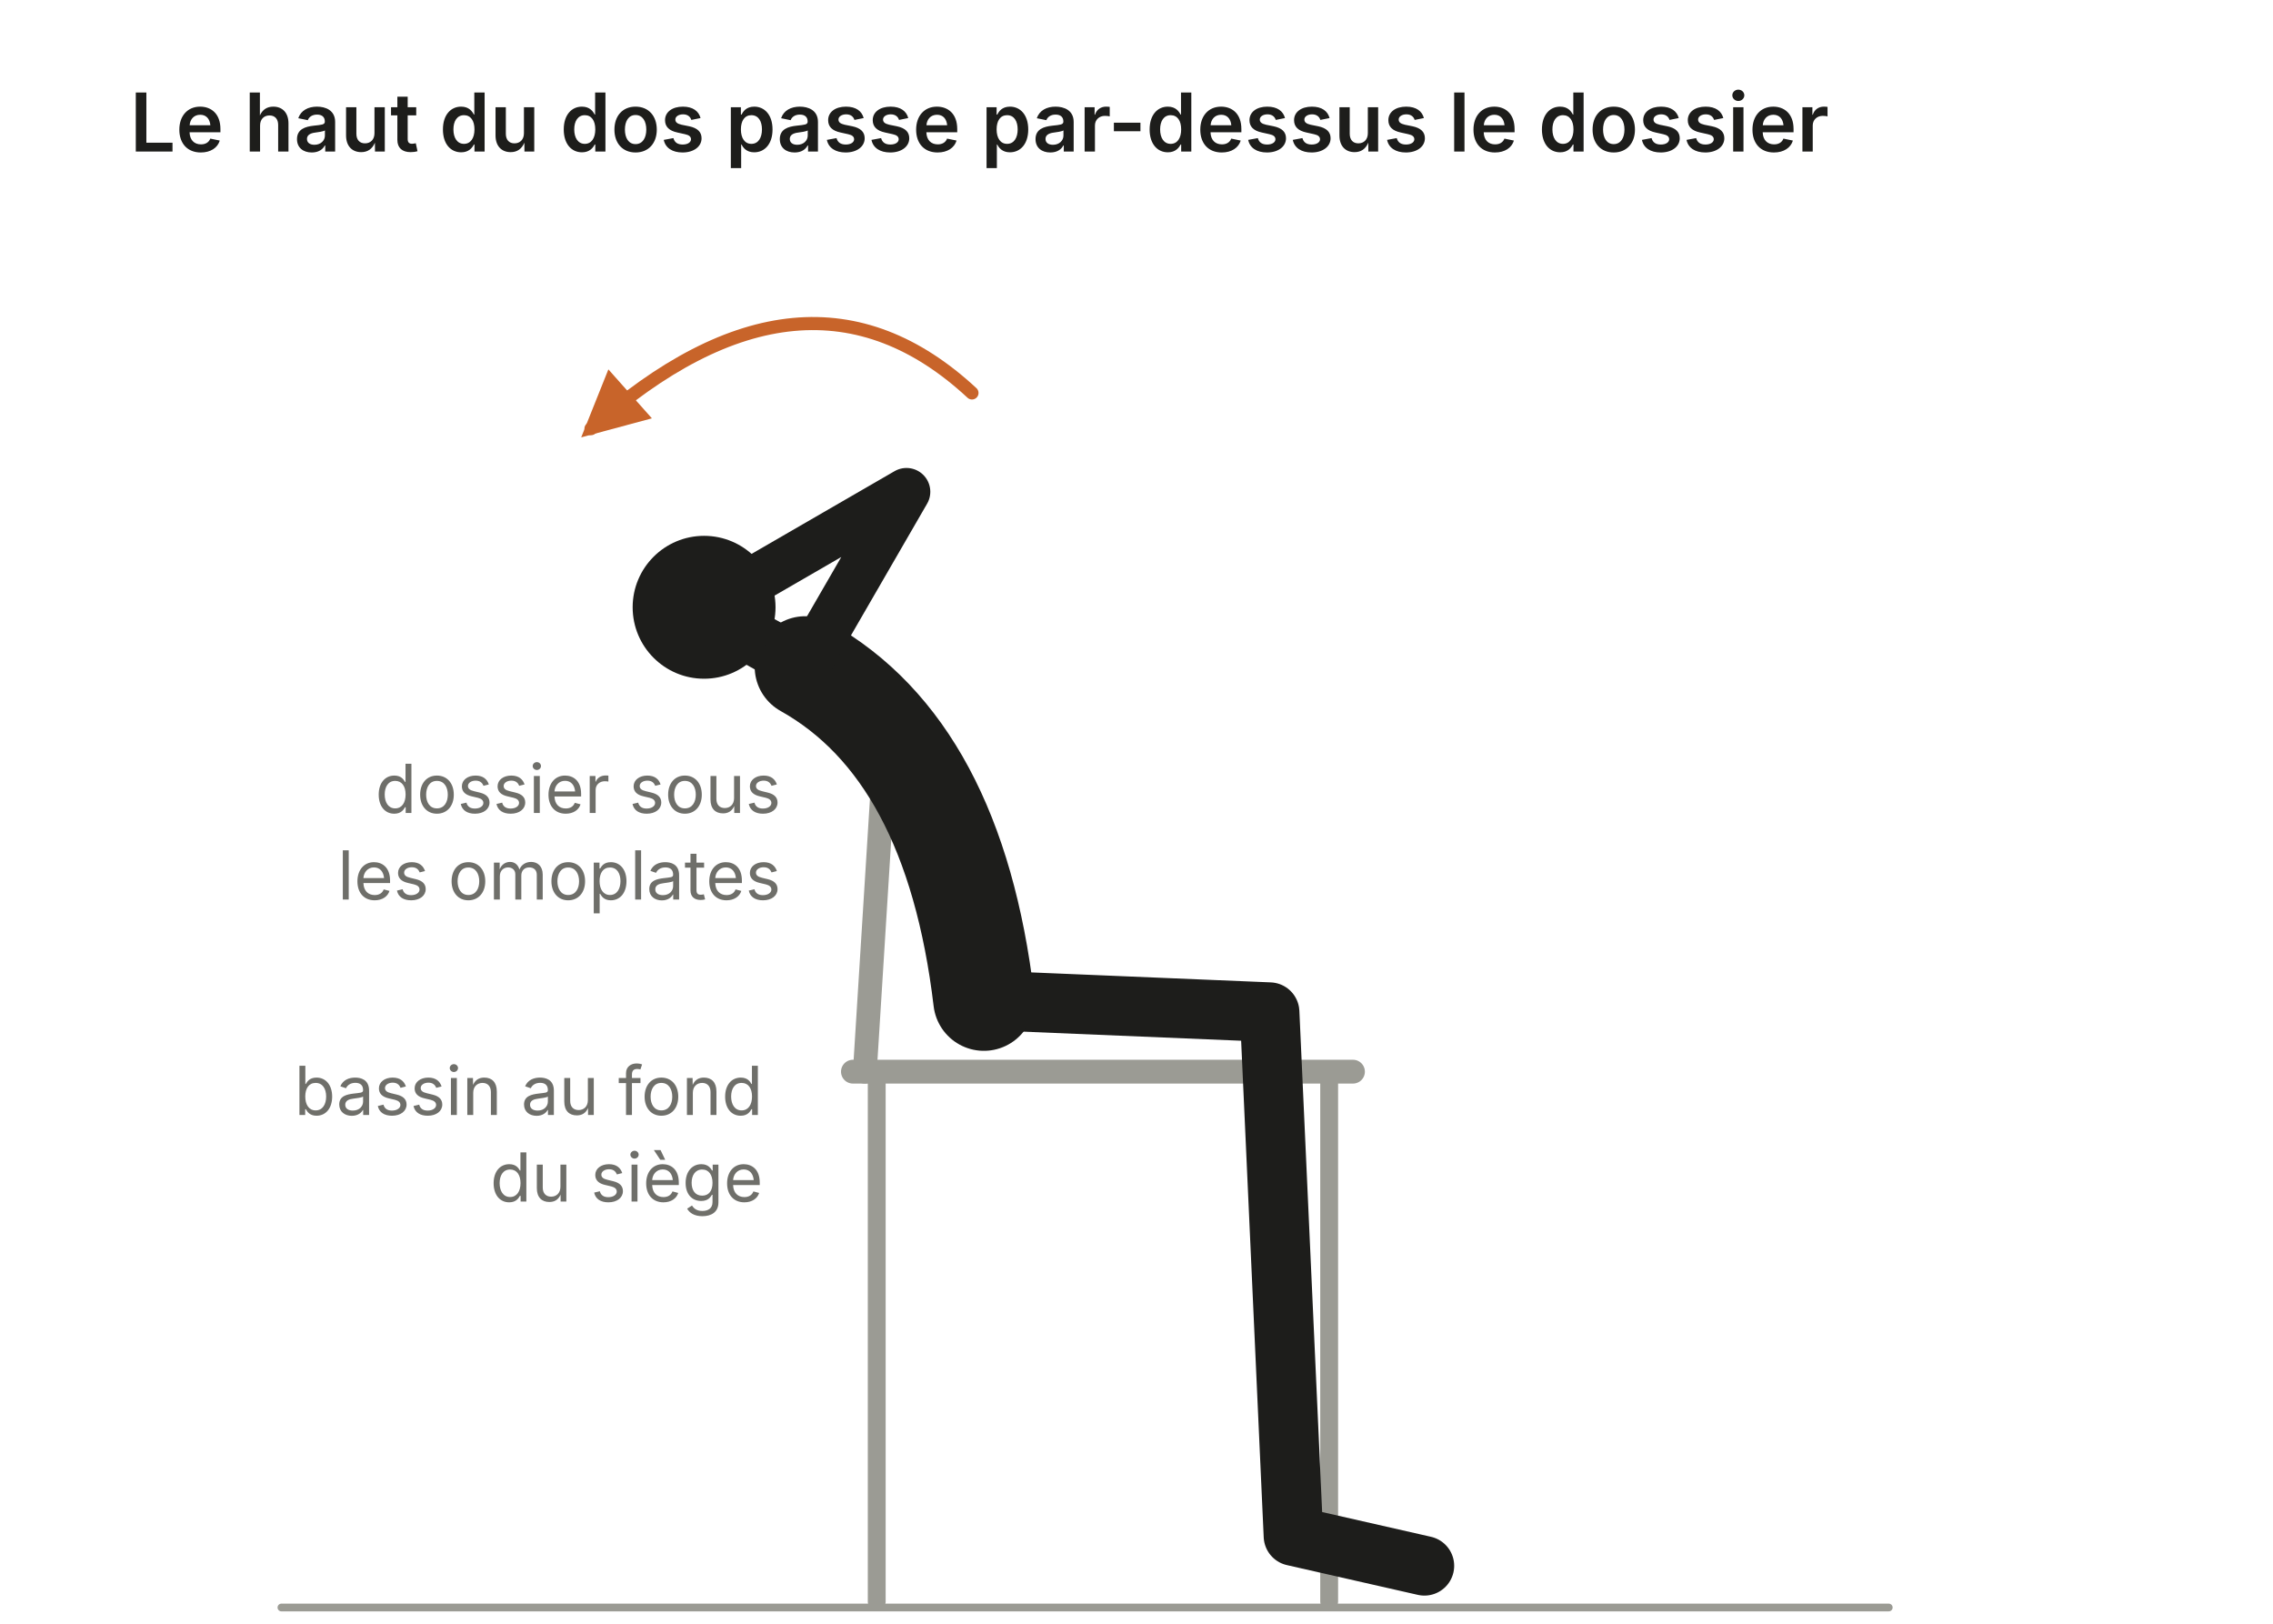
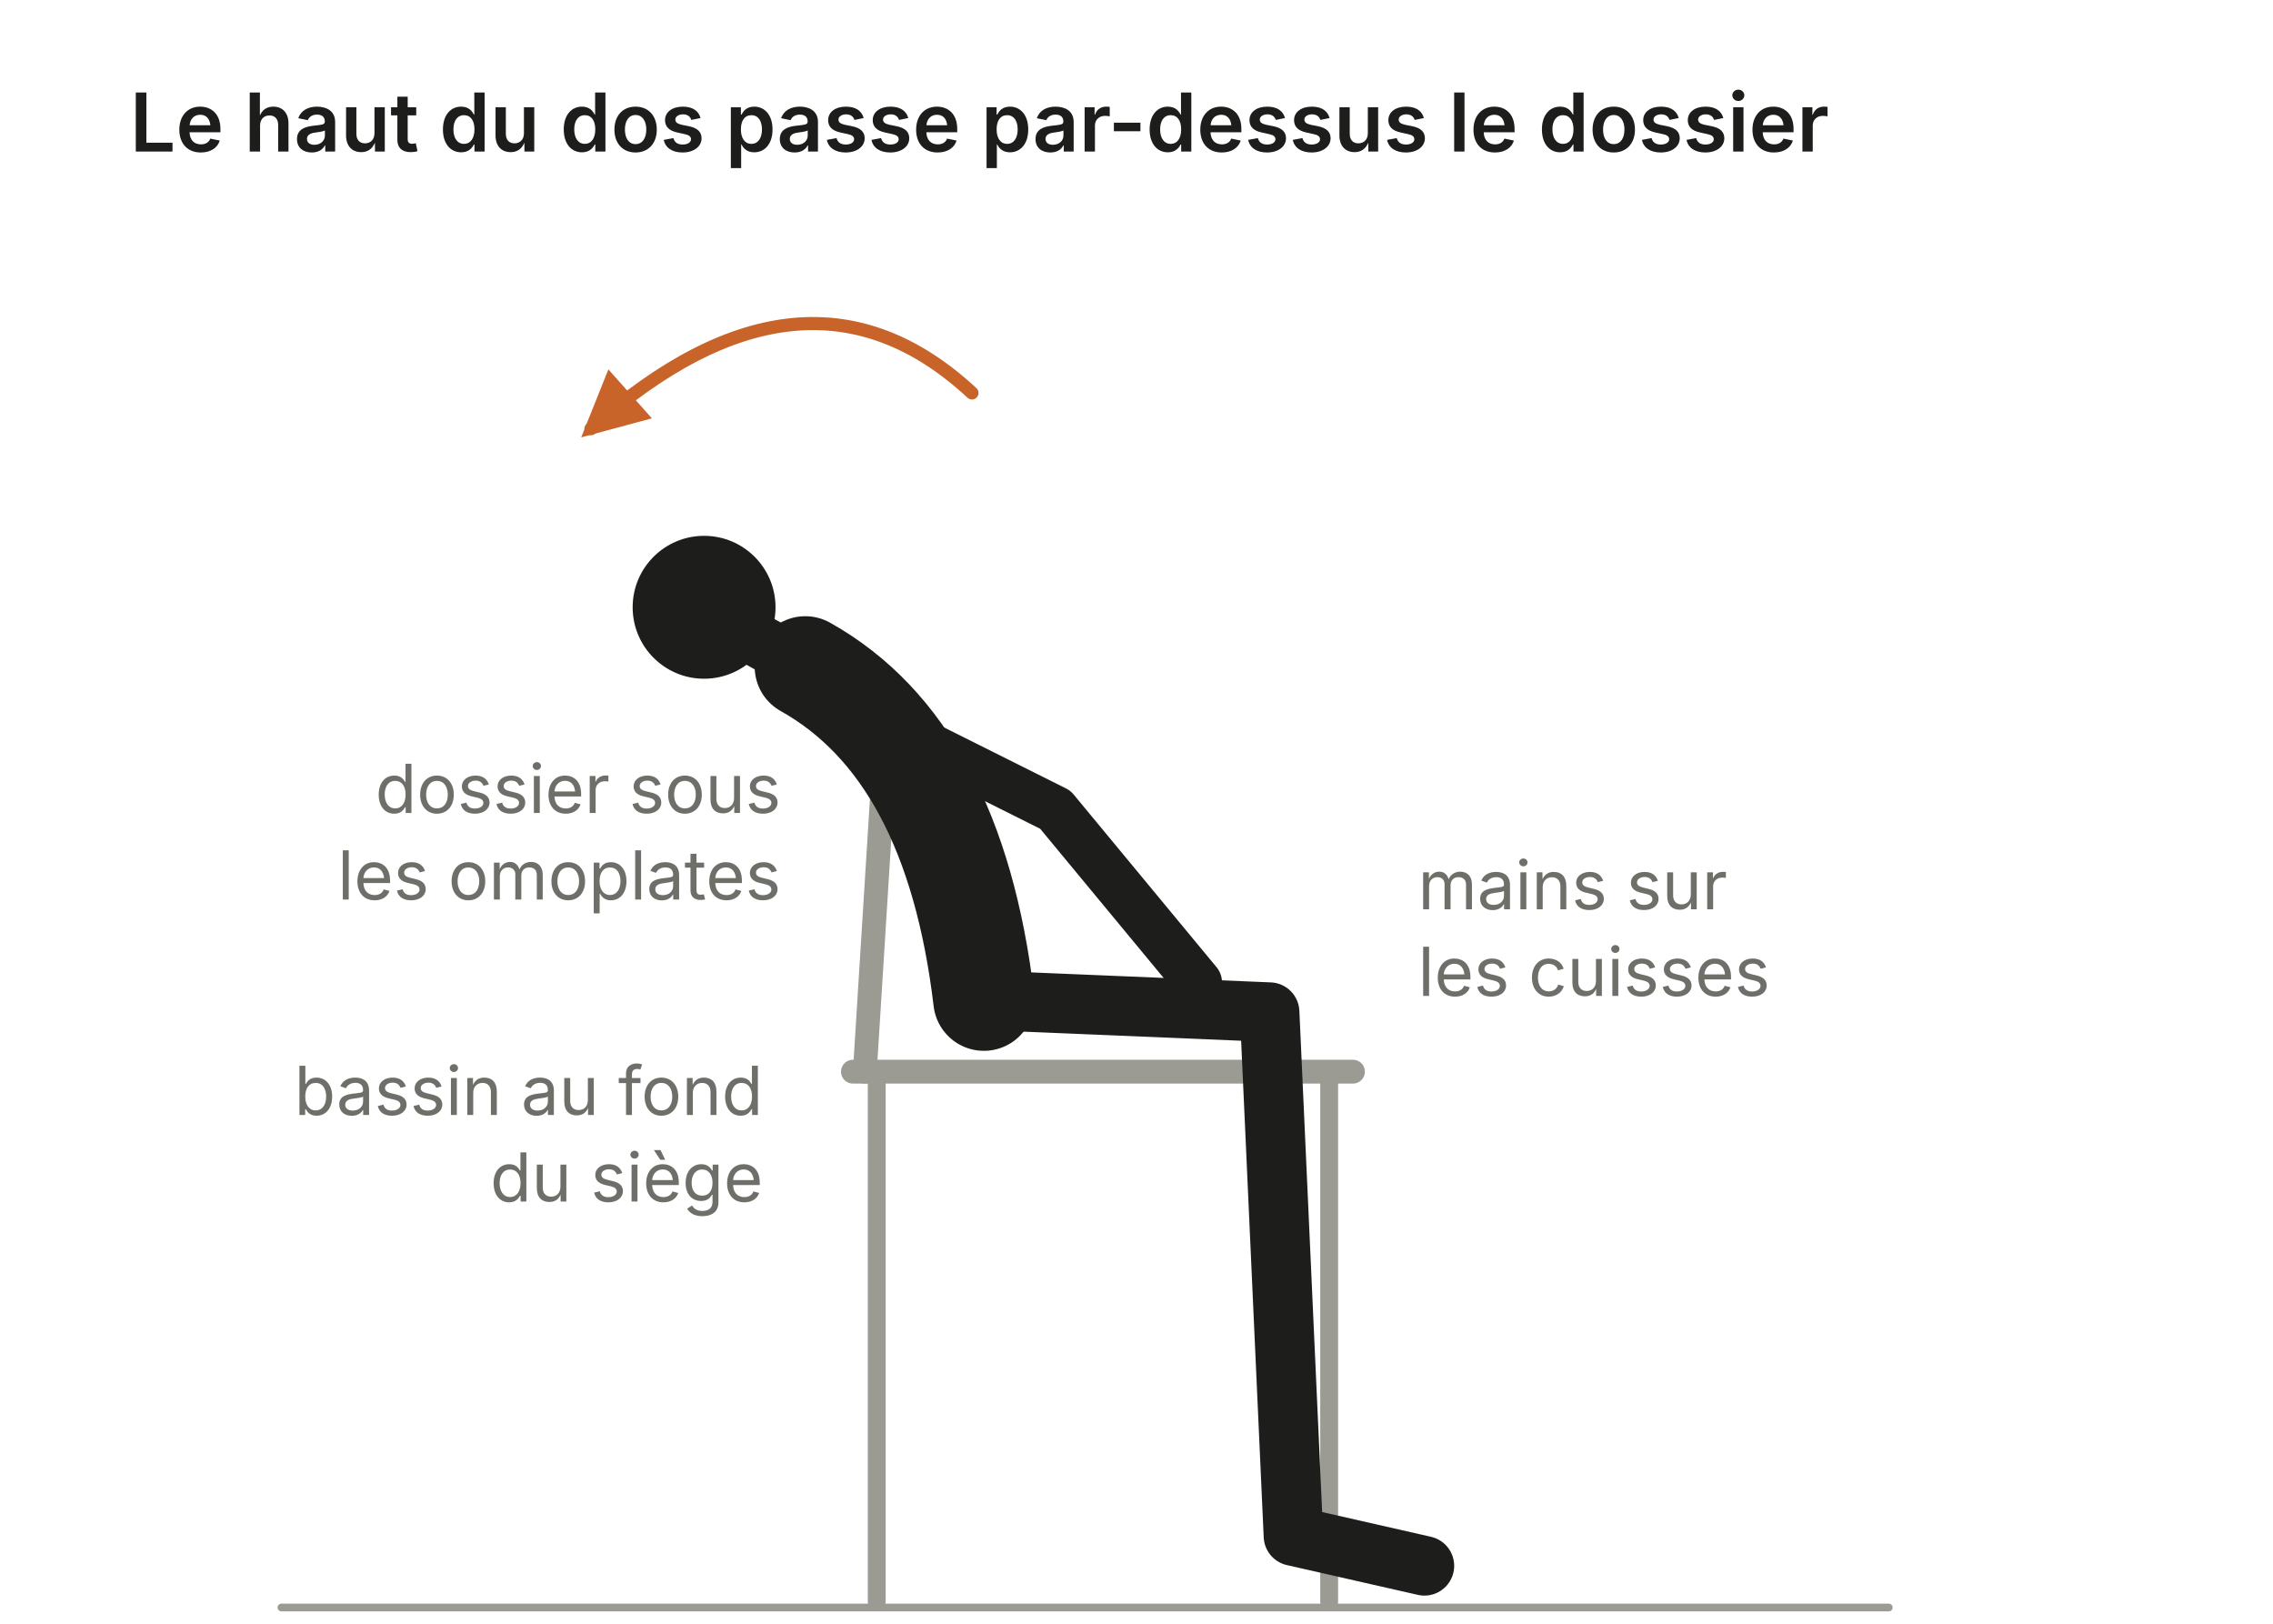
<svg xmlns="http://www.w3.org/2000/svg" viewBox="0 0 420 300" width="420" height="300" font-family="Inter, DejaVu Sans, sans-serif">
  <defs>
    <marker id="dossier-arrow" viewBox="0 0 10 10" refX="8" refY="5" markerWidth="5" markerHeight="5" orient="auto-start-reverse">
      <path d="M0 0L10 5L0 10z" fill="#c8642a" />
    </marker>
  </defs>
  <text data-claude-text-id="titre" x="24" y="28" font-size="15" font-weight="600" fill="#1d1d1b">Le haut du dos passe par-dessus le dossier</text>
  <g data-claude-anchor="scene" transform="translate(-14 -22) scale(1.1)">
    <path d="M60 290 L330 290" fill="none" stroke="#9b9b94" stroke-width="1.3" stroke-linecap="round" />
    <path d="M156 200 L240 200" fill="none" stroke="#9b9b94" stroke-width="4" stroke-linecap="round" stroke-linejoin="round" />
    <path d="M160 200 L160 289" fill="none" stroke="#9b9b94" stroke-width="3" stroke-linecap="round" stroke-linejoin="round" />
    <path d="M236 200 L236 289" fill="none" stroke="#9b9b94" stroke-width="3" stroke-linecap="round" stroke-linejoin="round" />
    <path d="M158 200 L161 152" fill="none" stroke="#9b9b94" stroke-width="4" stroke-linecap="round" stroke-linejoin="round" />
    <path d="M178 188 L226 190 L230 278 L252 283" fill="none" stroke="#1d1d1b" stroke-width="10" stroke-linecap="round" stroke-linejoin="round" />
    <path d="M178 188 Q173 146 148 132" fill="none" stroke="#1d1d1b" stroke-width="17" stroke-linecap="round" stroke-linejoin="round" />
-     <path d="M148 132 L165 102.6 L128 124" fill="none" stroke="#1d1d1b" stroke-width="8" stroke-linecap="round" stroke-linejoin="round" />
+     <path d="M150 136 L190 156 L214 185" fill="none" stroke="#1d1d1b" stroke-width="8" stroke-linecap="round" stroke-linejoin="round" />
    <path d="M148 132 L139 127" fill="none" stroke="#1d1d1b" stroke-width="9" stroke-linecap="round" stroke-linejoin="round" />
    <circle cx="131" cy="122" r="12" fill="#1d1d1b" />
    <path d="M176 86 Q148 60 112 92" fill="none" stroke="#c8642a" stroke-width="2.2" stroke-linecap="round" marker-end="url(#dossier-arrow)" />
  </g>
  <g data-claude-anchor="consignes">
    <text data-claude-text-id="dossier" x="144.3" y="150.2" font-size="12.5" text-anchor="end" fill="#6f6f6a">dossier sous</text>
    <text data-claude-text-id="dossier-2" x="144.3" y="166.2" font-size="12.5" text-anchor="end" fill="#6f6f6a">les omoplates</text>
    <text data-claude-text-id="bassin-1" x="141" y="206" font-size="12.5" text-anchor="end" fill="#6f6f6a">bassin au fond</text>
    <text data-claude-text-id="bassin-2" x="141" y="222" font-size="12.5" text-anchor="end" fill="#6f6f6a">du siège</text>
+     <text data-claude-text-id="mains-1" x="262" y="168" font-size="12.5" fill="#6f6f6a">mains sur</text>
+     <text data-claude-text-id="mains-2" x="262" y="184" font-size="12.5" fill="#6f6f6a">les cuisses</text>
  </g>
</svg>
